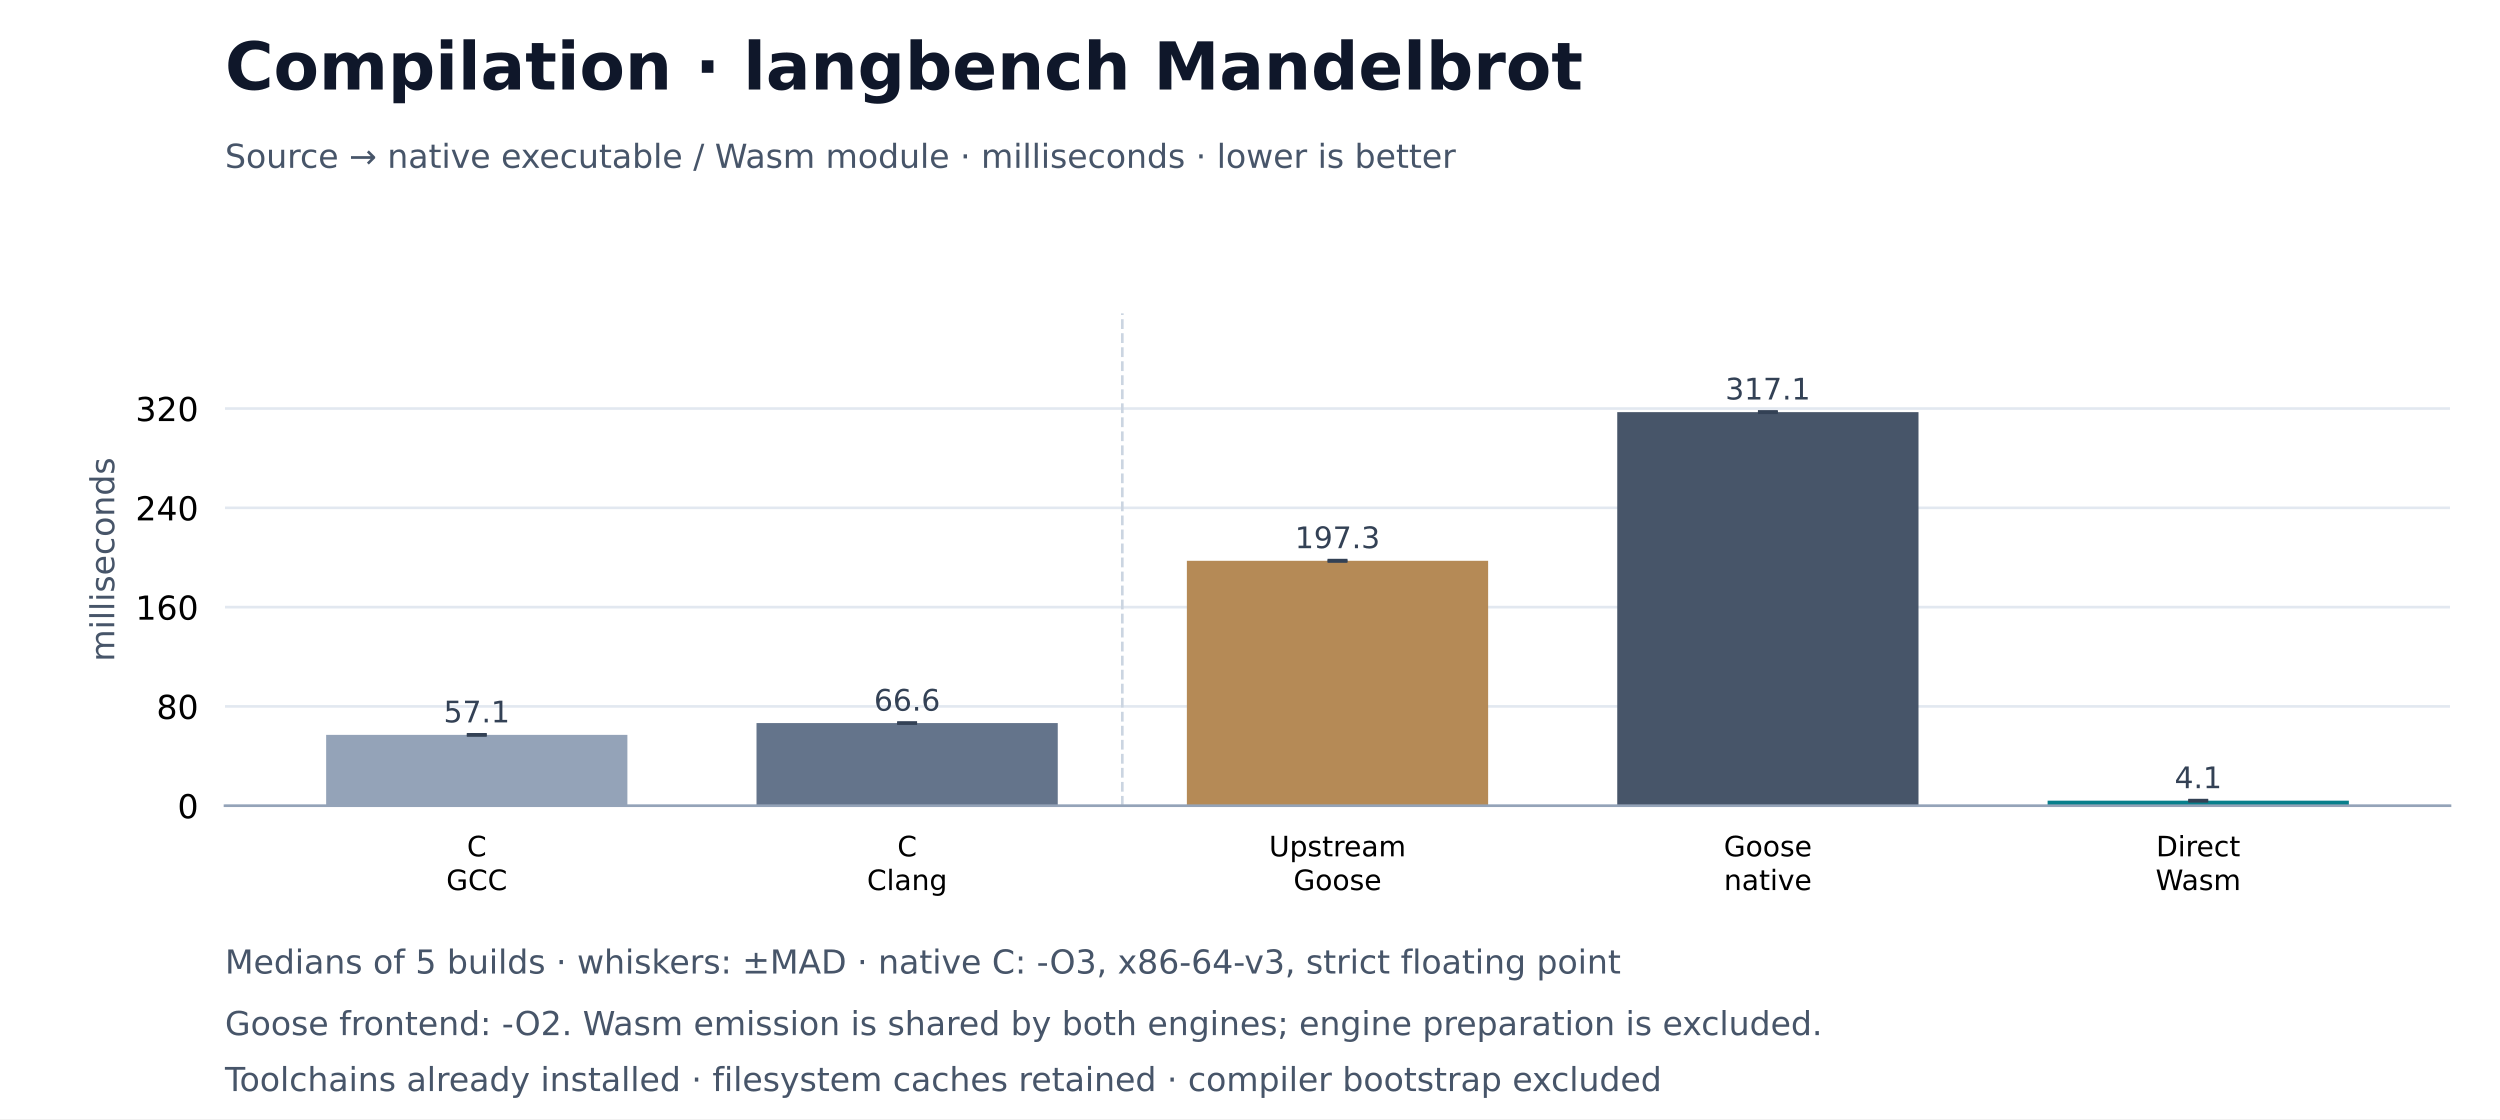
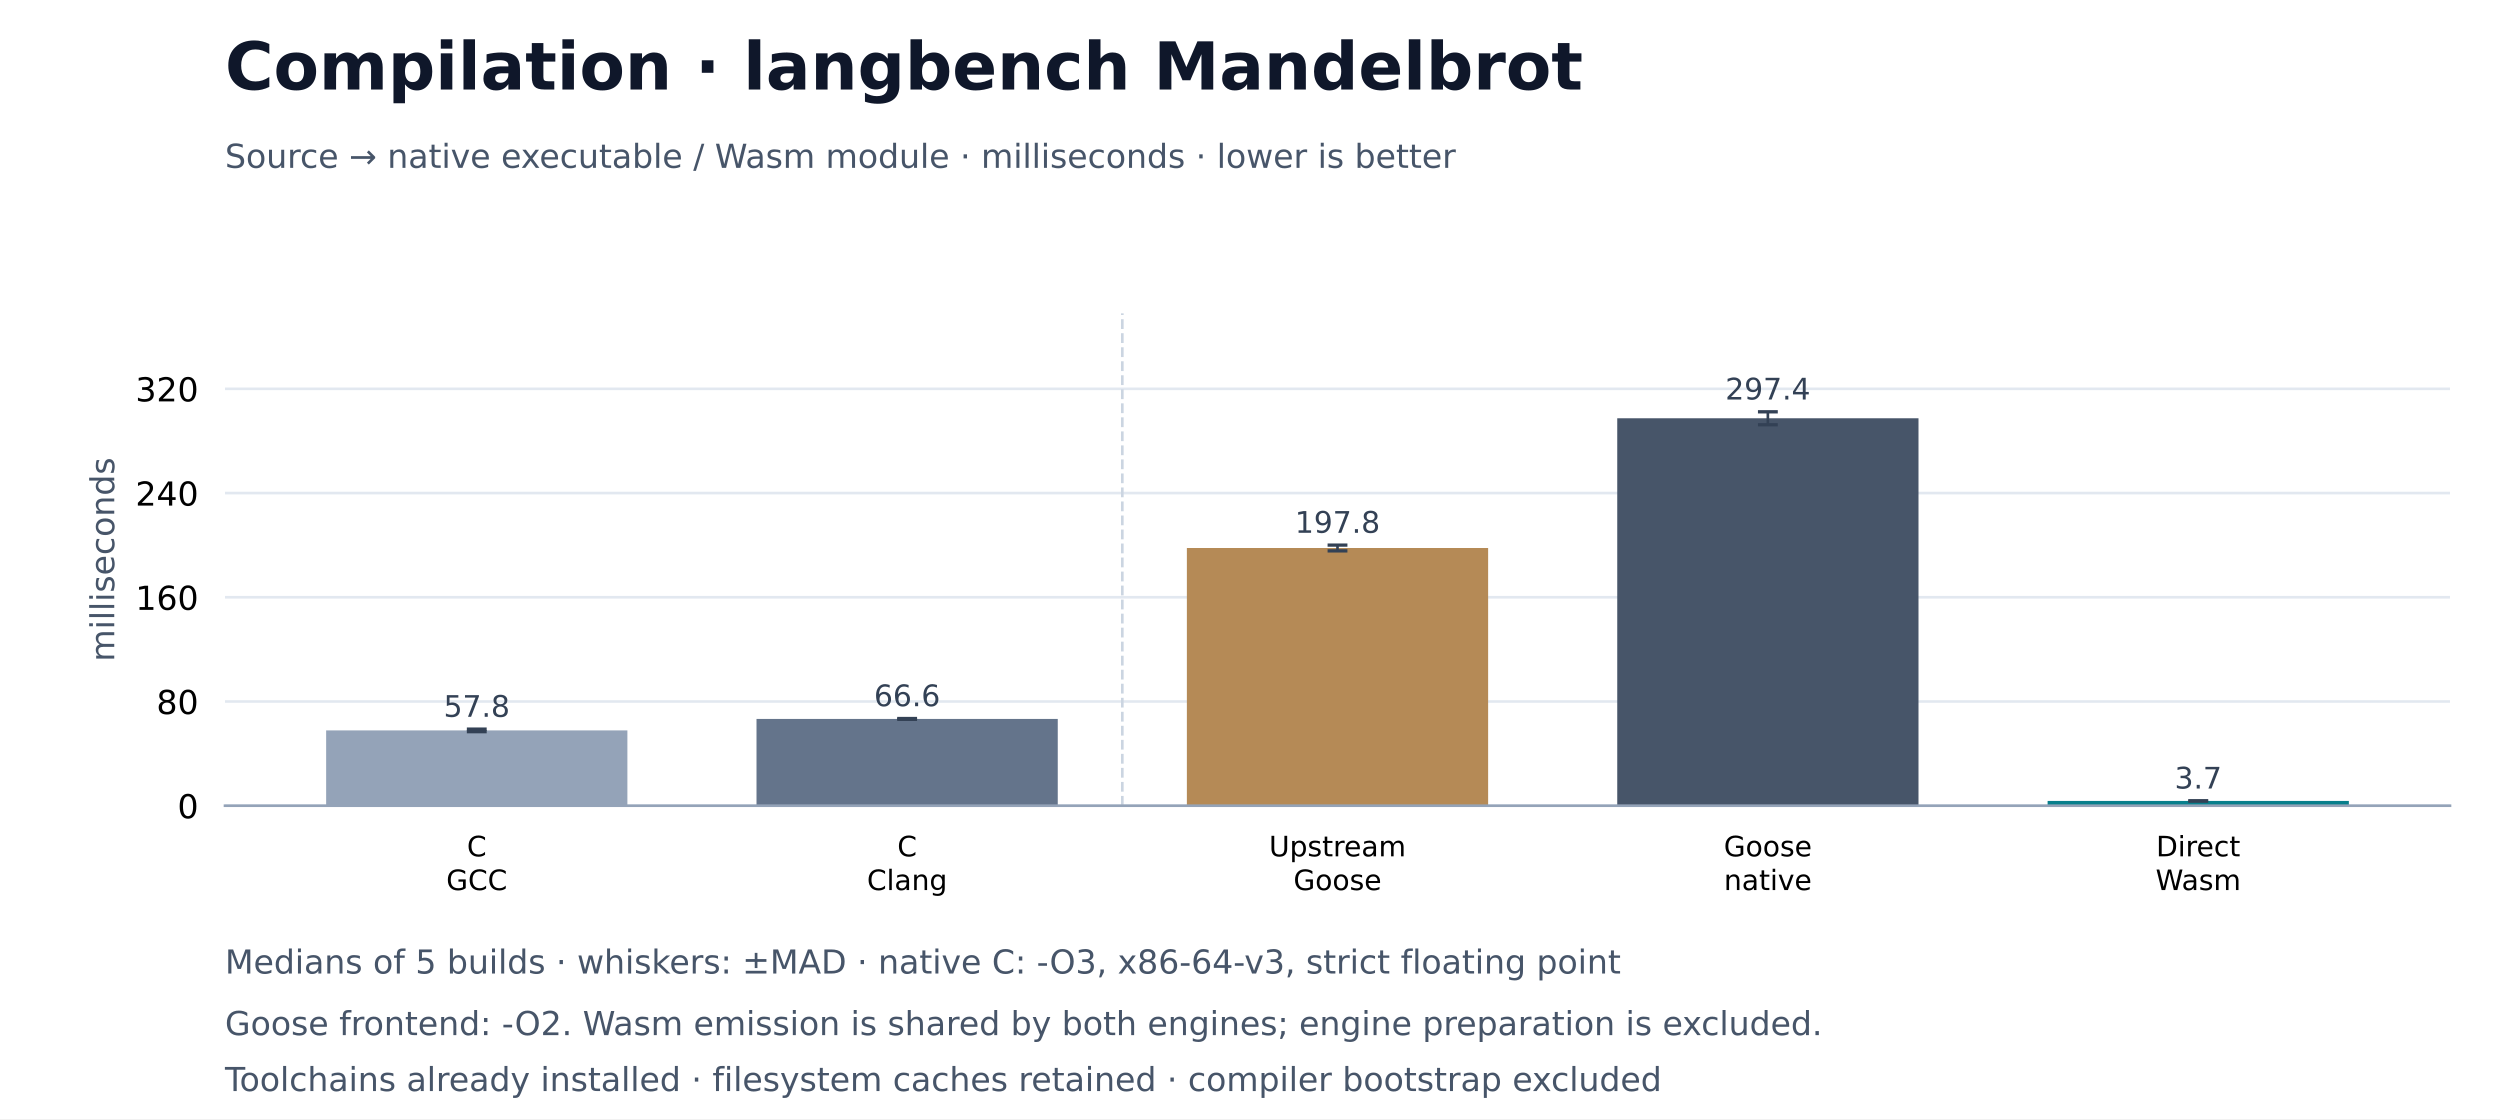
<svg xmlns="http://www.w3.org/2000/svg" xmlns:xlink="http://www.w3.org/1999/xlink" width="756pt" height="338.4pt" viewBox="0 0 756 338.4" version="1.1">
  <defs>
    <style type="text/css">*{stroke-linejoin: round; stroke-linecap: butt}</style>
  </defs>
  <g id="figure_1">
    <g id="patch_1">
      <path d="M 0 338.4 L 756 338.4 L 756 0 L 0 0 z " style="fill: #ffffff" />
    </g>
    <g id="axes_1">
      <g id="patch_2">
        <path d="M 68.04 243.648 L 740.88 243.648 L 740.88 94.752 L 68.04 94.752 z " style="fill: #ffffff" />
      </g>
      <g id="matplotlib.axis_1">
        <g id="xtick_1">
          <g id="line2d_1" />
          <g id="text_1">
            <text style="font-size: 8.5px; font-family: 'DejaVu Sans'" transform="translate(141.206 258.9568)">C</text>
            <text style="font-size: 8.5px; font-family: 'DejaVu Sans'" transform="translate(134.9453 269.1585)">GCC</text>
          </g>
        </g>
        <g id="xtick_2">
          <g id="line2d_2" />
          <g id="text_2">
            <text style="font-size: 8.5px; font-family: 'DejaVu Sans'" transform="translate(271.3492 258.9568)">C</text>
            <text style="font-size: 8.5px; font-family: 'DejaVu Sans'" transform="translate(262.1725 269.1592)">Clang</text>
          </g>
        </g>
        <g id="xtick_3">
          <g id="line2d_3" />
          <g id="text_3">
            <text style="font-size: 8.5px; font-family: 'DejaVu Sans'" transform="translate(383.7585 258.9568)">Upstream</text>
            <text style="font-size: 8.5px; font-family: 'DejaVu Sans'" transform="translate(391.1369 269.1585)">Goose</text>
          </g>
        </g>
        <g id="xtick_4">
          <g id="line2d_4" />
          <g id="text_4">
            <text style="font-size: 8.5px; font-family: 'DejaVu Sans'" transform="translate(521.28 258.9568)">Goose</text>
            <text style="font-size: 8.5px; font-family: 'DejaVu Sans'" transform="translate(521.3279 269.1592)">native</text>
          </g>
        </g>
        <g id="xtick_5">
          <g id="line2d_5" />
          <g id="text_5">
            <text style="font-size: 8.5px; font-family: 'DejaVu Sans'" transform="translate(652.0215 258.9575)">Direct</text>
            <text style="font-size: 8.5px; font-family: 'DejaVu Sans'" transform="translate(651.8575 269.1592)">Wasm</text>
          </g>
        </g>
      </g>
      <g id="matplotlib.axis_2">
        <g id="ytick_1">
          <g id="line2d_6">
            <path d="M 68.04 243.648 L 740.88 243.648 " clip-path="url(#pc4e67d13fe)" style="fill: none; stroke: #e2e8f0; stroke-width: 0.8; stroke-linecap: square" />
          </g>
          <g id="line2d_7" />
          <g id="text_6">
            <text style="font-size: 10px; font-family: 'DejaVu Sans'; text-anchor: end" x="60.04" y="247.447" transform="rotate(-0 60.04 247.4468)">0</text>
          </g>
        </g>
        <g id="ytick_2">
          <g id="line2d_8">
-             <path d="M 68.04 213.621 L 740.88 213.621 " clip-path="url(#pc4e67d13fe)" style="fill: none; stroke: #e2e8f0; stroke-width: 0.8; stroke-linecap: square" />
+             <path d="M 68.04 212.132 L 740.88 212.132 " clip-path="url(#pc4e67d13fe)" style="fill: none; stroke: #e2e8f0; stroke-width: 0.8; stroke-linecap: square" />
          </g>
          <g id="line2d_9" />
          <g id="text_7">
-             <text style="font-size: 10px; font-family: 'DejaVu Sans'; text-anchor: end" x="60.04" y="217.42" transform="rotate(-0 60.04 217.4197)">80</text>
+             <text style="font-size: 10px; font-family: 'DejaVu Sans'; text-anchor: end" x="60.04" y="215.931" transform="rotate(-0 60.04 215.931)">80</text>
          </g>
        </g>
        <g id="ytick_3">
          <g id="line2d_10">
-             <path d="M 68.04 183.594 L 740.88 183.594 " clip-path="url(#pc4e67d13fe)" style="fill: none; stroke: #e2e8f0; stroke-width: 0.8; stroke-linecap: square" />
+             <path d="M 68.04 180.616 L 740.88 180.616 " clip-path="url(#pc4e67d13fe)" style="fill: none; stroke: #e2e8f0; stroke-width: 0.8; stroke-linecap: square" />
          </g>
          <g id="line2d_11" />
          <g id="text_8">
-             <text style="font-size: 10px; font-family: 'DejaVu Sans'; text-anchor: end" x="60.04" y="187.393" transform="rotate(-0 60.04 187.3926)">160</text>
+             <text style="font-size: 10px; font-family: 'DejaVu Sans'; text-anchor: end" x="60.04" y="184.415" transform="rotate(-0 60.04 184.4152)">160</text>
          </g>
        </g>
        <g id="ytick_4">
          <g id="line2d_12">
-             <path d="M 68.04 153.567 L 740.88 153.567 " clip-path="url(#pc4e67d13fe)" style="fill: none; stroke: #e2e8f0; stroke-width: 0.8; stroke-linecap: square" />
+             <path d="M 68.04 149.101 L 740.88 149.101 " clip-path="url(#pc4e67d13fe)" style="fill: none; stroke: #e2e8f0; stroke-width: 0.8; stroke-linecap: square" />
          </g>
          <g id="line2d_13" />
          <g id="text_9">
-             <text style="font-size: 10px; font-family: 'DejaVu Sans'; text-anchor: end" x="60.04" y="157.365" transform="rotate(-0 60.04 157.3655)">240</text>
+             <text style="font-size: 10px; font-family: 'DejaVu Sans'; text-anchor: end" x="60.04" y="152.899" transform="rotate(-0 60.04 152.8994)">240</text>
          </g>
        </g>
        <g id="ytick_5">
          <g id="line2d_14">
-             <path d="M 68.04 123.54 L 740.88 123.54 " clip-path="url(#pc4e67d13fe)" style="fill: none; stroke: #e2e8f0; stroke-width: 0.8; stroke-linecap: square" />
+             <path d="M 68.04 117.585 L 740.88 117.585 " clip-path="url(#pc4e67d13fe)" style="fill: none; stroke: #e2e8f0; stroke-width: 0.8; stroke-linecap: square" />
          </g>
          <g id="line2d_15" />
          <g id="text_10">
-             <text style="font-size: 10px; font-family: 'DejaVu Sans'; text-anchor: end" x="60.04" y="127.338" transform="rotate(-0 60.04 127.3384)">320</text>
+             <text style="font-size: 10px; font-family: 'DejaVu Sans'; text-anchor: end" x="60.04" y="121.384" transform="rotate(-0 60.04 121.3836)">320</text>
          </g>
        </g>
        <g id="text_11">
          <text style="font-size: 10px; font-family: 'DejaVu Sans'; text-anchor: middle; fill: #475569" x="34.55" y="169.2" transform="rotate(-90 34.55016 169.2)">milliseconds</text>
        </g>
      </g>
      <g id="patch_3">
-         <path d="M 98.624 243.648 L 189.724 243.648 L 189.724 222.225 L 98.624 222.225 z " clip-path="url(#pc4e67d13fe)" style="fill: #94a3b8" />
+         <path d="M 98.624 243.648 L 189.724 243.648 L 189.724 220.87 L 98.624 220.87 z " clip-path="url(#pc4e67d13fe)" style="fill: #94a3b8" />
      </g>
      <g id="patch_4">
-         <path d="M 228.767 243.648 L 319.867 243.648 L 319.867 218.664 L 228.767 218.664 z " clip-path="url(#pc4e67d13fe)" style="fill: #64748b" />
+         <path d="M 228.767 243.648 L 319.867 243.648 L 319.867 217.409 L 228.767 217.409 z " clip-path="url(#pc4e67d13fe)" style="fill: #64748b" />
      </g>
      <g id="patch_5">
-         <path d="M 358.91 243.648 L 450.01 243.648 L 450.01 169.593 L 358.91 169.593 z " clip-path="url(#pc4e67d13fe)" style="fill: #b58a56" />
+         <path d="M 358.91 243.648 L 450.01 243.648 L 450.01 165.709 L 358.91 165.709 z " clip-path="url(#pc4e67d13fe)" style="fill: #b58a56" />
      </g>
      <g id="patch_6">
-         <path d="M 489.053 243.648 L 580.153 243.648 L 580.153 124.623 L 489.053 124.623 z " clip-path="url(#pc4e67d13fe)" style="fill: #475569" />
+         <path d="M 489.053 243.648 L 580.153 243.648 L 580.153 126.492 L 489.053 126.492 z " clip-path="url(#pc4e67d13fe)" style="fill: #475569" />
      </g>
      <g id="patch_7">
-         <path d="M 619.196 243.648 L 710.296 243.648 L 710.296 242.125 L 619.196 242.125 z " clip-path="url(#pc4e67d13fe)" style="fill: #087f8c" />
+         <path d="M 619.196 243.648 L 710.296 243.648 L 710.296 242.195 L 619.196 242.195 z " clip-path="url(#pc4e67d13fe)" style="fill: #087f8c" />
      </g>
      <g id="LineCollection_1">
-         <path d="M 144.174 222.284 L 144.174 222.166 " clip-path="url(#pc4e67d13fe)" style="fill: none; stroke: #334155; stroke-width: 0.8" />
-         <path d="M 274.317 218.691 L 274.317 218.636 " clip-path="url(#pc4e67d13fe)" style="fill: none; stroke: #334155; stroke-width: 0.8" />
-         <path d="M 404.46 169.695 L 404.46 169.49 " clip-path="url(#pc4e67d13fe)" style="fill: none; stroke: #334155; stroke-width: 0.8" />
-         <path d="M 534.603 124.716 L 534.603 124.531 " clip-path="url(#pc4e67d13fe)" style="fill: none; stroke: #334155; stroke-width: 0.8" />
-         <path d="M 664.746 242.183 L 664.746 242.067 " clip-path="url(#pc4e67d13fe)" style="fill: none; stroke: #334155; stroke-width: 0.8" />
+         <path d="M 144.174 221.25 L 144.174 220.49 " clip-path="url(#pc4e67d13fe)" style="fill: none; stroke: #334155; stroke-width: 0.8" />
+         <path d="M 274.317 217.54 L 274.317 217.278 " clip-path="url(#pc4e67d13fe)" style="fill: none; stroke: #334155; stroke-width: 0.8" />
+         <path d="M 404.46 166.582 L 404.46 164.836 " clip-path="url(#pc4e67d13fe)" style="fill: none; stroke: #334155; stroke-width: 0.8" />
+         <path d="M 534.603 128.453 L 534.603 124.531 " clip-path="url(#pc4e67d13fe)" style="fill: none; stroke: #334155; stroke-width: 0.8" />
+         <path d="M 664.746 242.211 L 664.746 242.178 " clip-path="url(#pc4e67d13fe)" style="fill: none; stroke: #334155; stroke-width: 0.8" />
      </g>
      <g id="line2d_16">
        <defs>
          <path id="md6abe20cdd" d="M 3 0 L -3 -0 " style="stroke: #334155" />
        </defs>
        <g clip-path="url(#pc4e67d13fe)">
-           <use xlink:href="#md6abe20cdd" x="144.174" y="222.284" style="fill: #1f77b4; stroke: #334155" />
-           <use xlink:href="#md6abe20cdd" x="274.317" y="218.691" style="fill: #1f77b4; stroke: #334155" />
-           <use xlink:href="#md6abe20cdd" x="404.46" y="169.695" style="fill: #1f77b4; stroke: #334155" />
-           <use xlink:href="#md6abe20cdd" x="534.603" y="124.716" style="fill: #1f77b4; stroke: #334155" />
-           <use xlink:href="#md6abe20cdd" x="664.746" y="242.183" style="fill: #1f77b4; stroke: #334155" />
+           <use xlink:href="#md6abe20cdd" x="144.174" y="221.25" style="fill: #1f77b4; stroke: #334155" />
+           <use xlink:href="#md6abe20cdd" x="274.317" y="217.54" style="fill: #1f77b4; stroke: #334155" />
+           <use xlink:href="#md6abe20cdd" x="404.46" y="166.582" style="fill: #1f77b4; stroke: #334155" />
+           <use xlink:href="#md6abe20cdd" x="534.603" y="128.453" style="fill: #1f77b4; stroke: #334155" />
+           <use xlink:href="#md6abe20cdd" x="664.746" y="242.211" style="fill: #1f77b4; stroke: #334155" />
        </g>
      </g>
      <g id="line2d_17">
        <g clip-path="url(#pc4e67d13fe)">
-           <use xlink:href="#md6abe20cdd" x="144.174" y="222.166" style="fill: #1f77b4; stroke: #334155" />
-           <use xlink:href="#md6abe20cdd" x="274.317" y="218.636" style="fill: #1f77b4; stroke: #334155" />
-           <use xlink:href="#md6abe20cdd" x="404.46" y="169.49" style="fill: #1f77b4; stroke: #334155" />
+           <use xlink:href="#md6abe20cdd" x="144.174" y="220.49" style="fill: #1f77b4; stroke: #334155" />
+           <use xlink:href="#md6abe20cdd" x="274.317" y="217.278" style="fill: #1f77b4; stroke: #334155" />
+           <use xlink:href="#md6abe20cdd" x="404.46" y="164.836" style="fill: #1f77b4; stroke: #334155" />
          <use xlink:href="#md6abe20cdd" x="534.603" y="124.531" style="fill: #1f77b4; stroke: #334155" />
-           <use xlink:href="#md6abe20cdd" x="664.746" y="242.067" style="fill: #1f77b4; stroke: #334155" />
+           <use xlink:href="#md6abe20cdd" x="664.746" y="242.178" style="fill: #1f77b4; stroke: #334155" />
        </g>
      </g>
      <g id="line2d_18">
        <path d="M 339.388 243.648 L 339.388 94.752 " clip-path="url(#pc4e67d13fe)" style="fill: none; stroke-dasharray: 2.96,1.28; stroke-dashoffset: 0; stroke: #cbd5e1; stroke-width: 0.8" />
      </g>
      <g id="patch_8">
        <path d="M 68.04 243.648 L 740.88 243.648 " style="fill: none; stroke: #94a3b8; stroke-width: 0.8; stroke-linejoin: miter; stroke-linecap: square" />
      </g>
      <g id="text_12">
-         <text style="font-size: 9px; font-family: 'DejaVu Sans'; text-anchor: middle; fill: #334155" x="144.174" y="218.444" transform="rotate(-0 144.1737 218.444)">57.1</text>
+         <text style="font-size: 9px; font-family: 'DejaVu Sans'; text-anchor: middle; fill: #334155" x="144.174" y="216.768" transform="rotate(-0 144.1737 216.7677)">57.8</text>
      </g>
      <g id="text_13">
-         <text style="font-size: 9px; font-family: 'DejaVu Sans'; text-anchor: middle; fill: #334155" x="274.317" y="214.914" transform="rotate(-0 274.3169 214.914)">66.6</text>
+         <text style="font-size: 9px; font-family: 'DejaVu Sans'; text-anchor: middle; fill: #334155" x="274.317" y="213.555" transform="rotate(-0 274.3169 213.5554)">66.6</text>
      </g>
      <g id="text_14">
-         <text style="font-size: 9px; font-family: 'DejaVu Sans'; text-anchor: middle; fill: #334155" x="404.46" y="165.768" transform="rotate(-0 404.46 165.7677)">197.3</text>
+         <text style="font-size: 9px; font-family: 'DejaVu Sans'; text-anchor: middle; fill: #334155" x="404.46" y="161.114" transform="rotate(-0 404.46 161.114)">197.8</text>
      </g>
      <g id="text_15">
-         <text style="font-size: 9px; font-family: 'DejaVu Sans'; text-anchor: middle; fill: #334155" x="534.603" y="120.809" transform="rotate(-0 534.6031 120.8088)">317.1</text>
+         <text style="font-size: 9px; font-family: 'DejaVu Sans'; text-anchor: middle; fill: #334155" x="534.603" y="120.809" transform="rotate(-0 534.6031 120.8088)">297.4</text>
      </g>
      <g id="text_16">
-         <text style="font-size: 9px; font-family: 'DejaVu Sans'; text-anchor: middle; fill: #334155" x="664.746" y="238.345" transform="rotate(-0 664.7463 238.3446)">4.1</text>
+         <text style="font-size: 9px; font-family: 'DejaVu Sans'; text-anchor: middle; fill: #334155" x="664.746" y="238.456" transform="rotate(-0 664.7463 238.456)">3.7</text>
      </g>
    </g>
    <g id="text_17">
      <text style="font-weight: 700; font-size: 20px; font-family: 'DejaVu Sans'; text-anchor: start; fill: #0f172a" x="68.04" y="27.072" transform="rotate(-0 68.04 27.072)">Compilation · langbench Mandelbrot</text>
    </g>
    <g id="text_18">
      <text style="font-size: 10px; font-family: 'DejaVu Sans'; text-anchor: start; fill: #475569" x="68.04" y="50.76" transform="rotate(-0 68.04 50.76)">Source → native executable / Wasm module · milliseconds · lower is better</text>
    </g>
    <g id="text_19">
      <text style="font-size: 10px; font-family: 'DejaVu Sans'; text-anchor: start; fill: #475569" x="68.04" y="294.408" transform="rotate(-0 68.04 294.408)">Medians of 5 builds · whiskers: ±MAD · native C: -O3, x86-64-v3, strict floating point</text>
    </g>
    <g id="text_20">
      <text style="font-size: 10px; font-family: 'DejaVu Sans'; text-anchor: start; fill: #475569" x="68.04" y="313.02" transform="rotate(-0 68.04 313.02)">Goose frontend: -O2. Wasm emission is shared by both engines; engine preparation is excluded.</text>
    </g>
    <g id="text_21">
      <text style="font-size: 10px; font-family: 'DejaVu Sans'; text-anchor: start; fill: #475569" x="68.04" y="329.94" transform="rotate(-0 68.04 329.94)">Toolchains already installed · filesystem caches retained · compiler bootstrap excluded</text>
    </g>
  </g>
  <defs>
    <clipPath id="pc4e67d13fe">
      <rect x="68.04" y="94.752" width="672.84" height="148.896" />
    </clipPath>
  </defs>
</svg>
